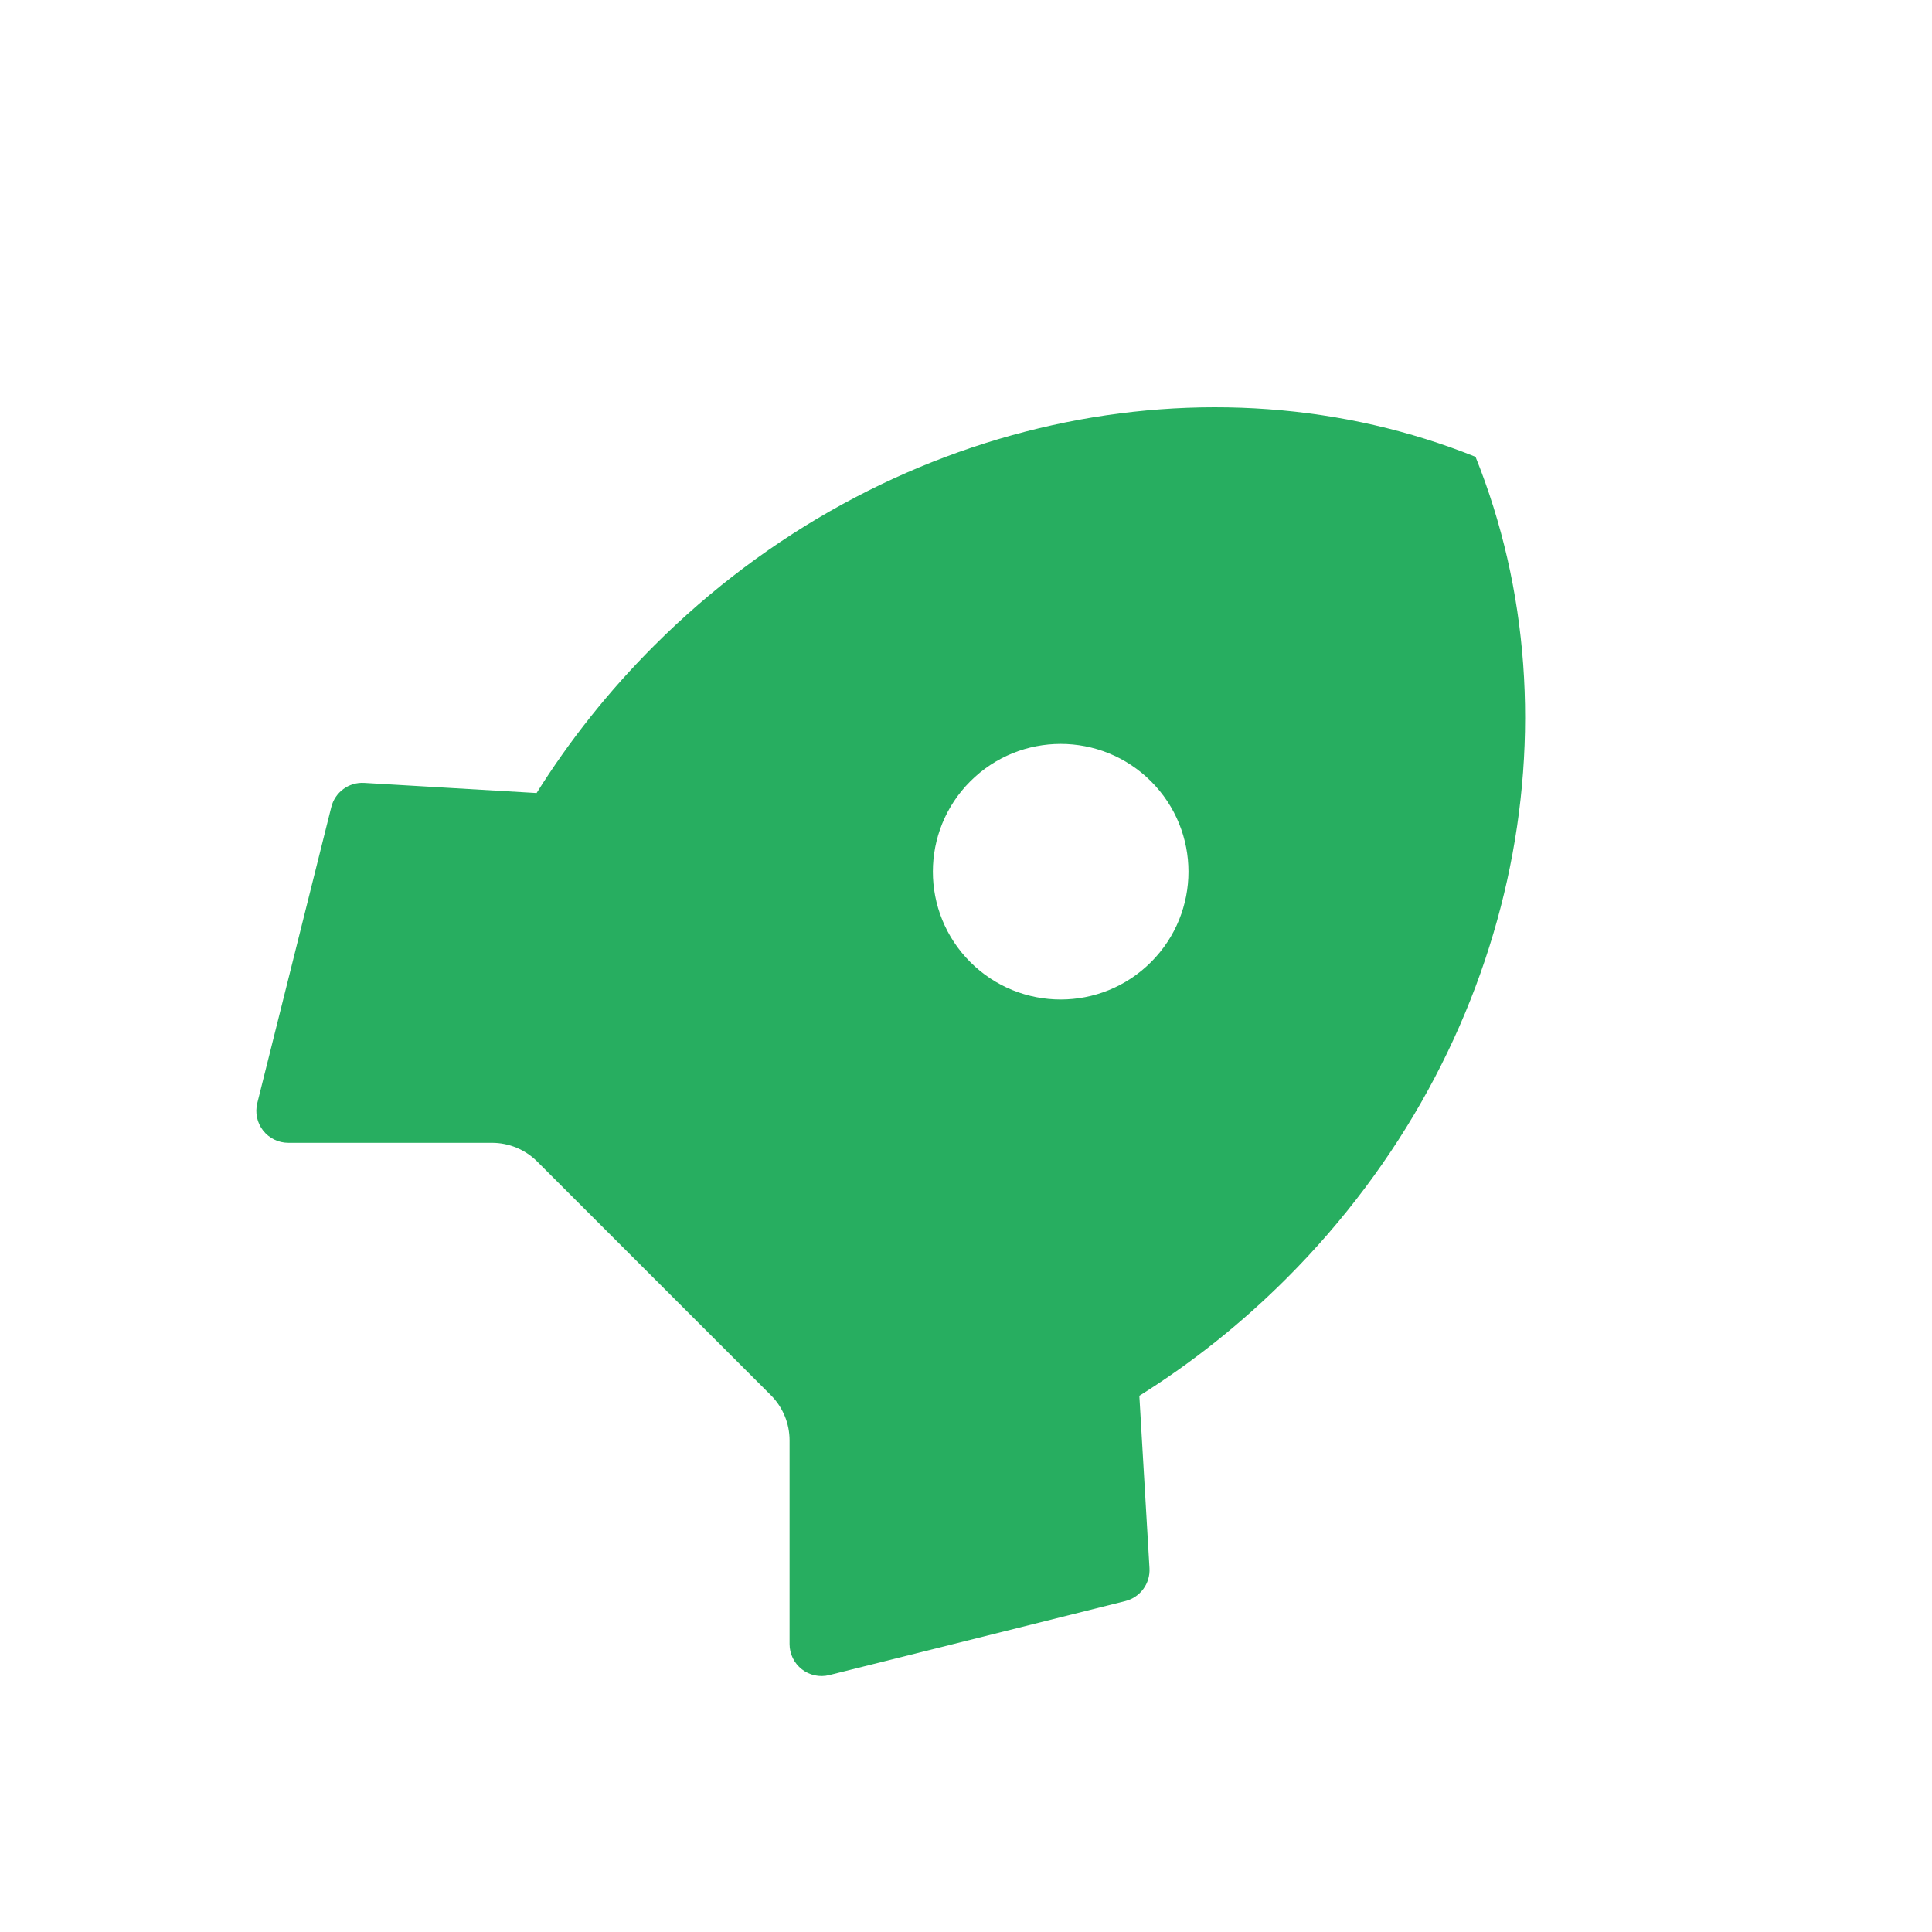
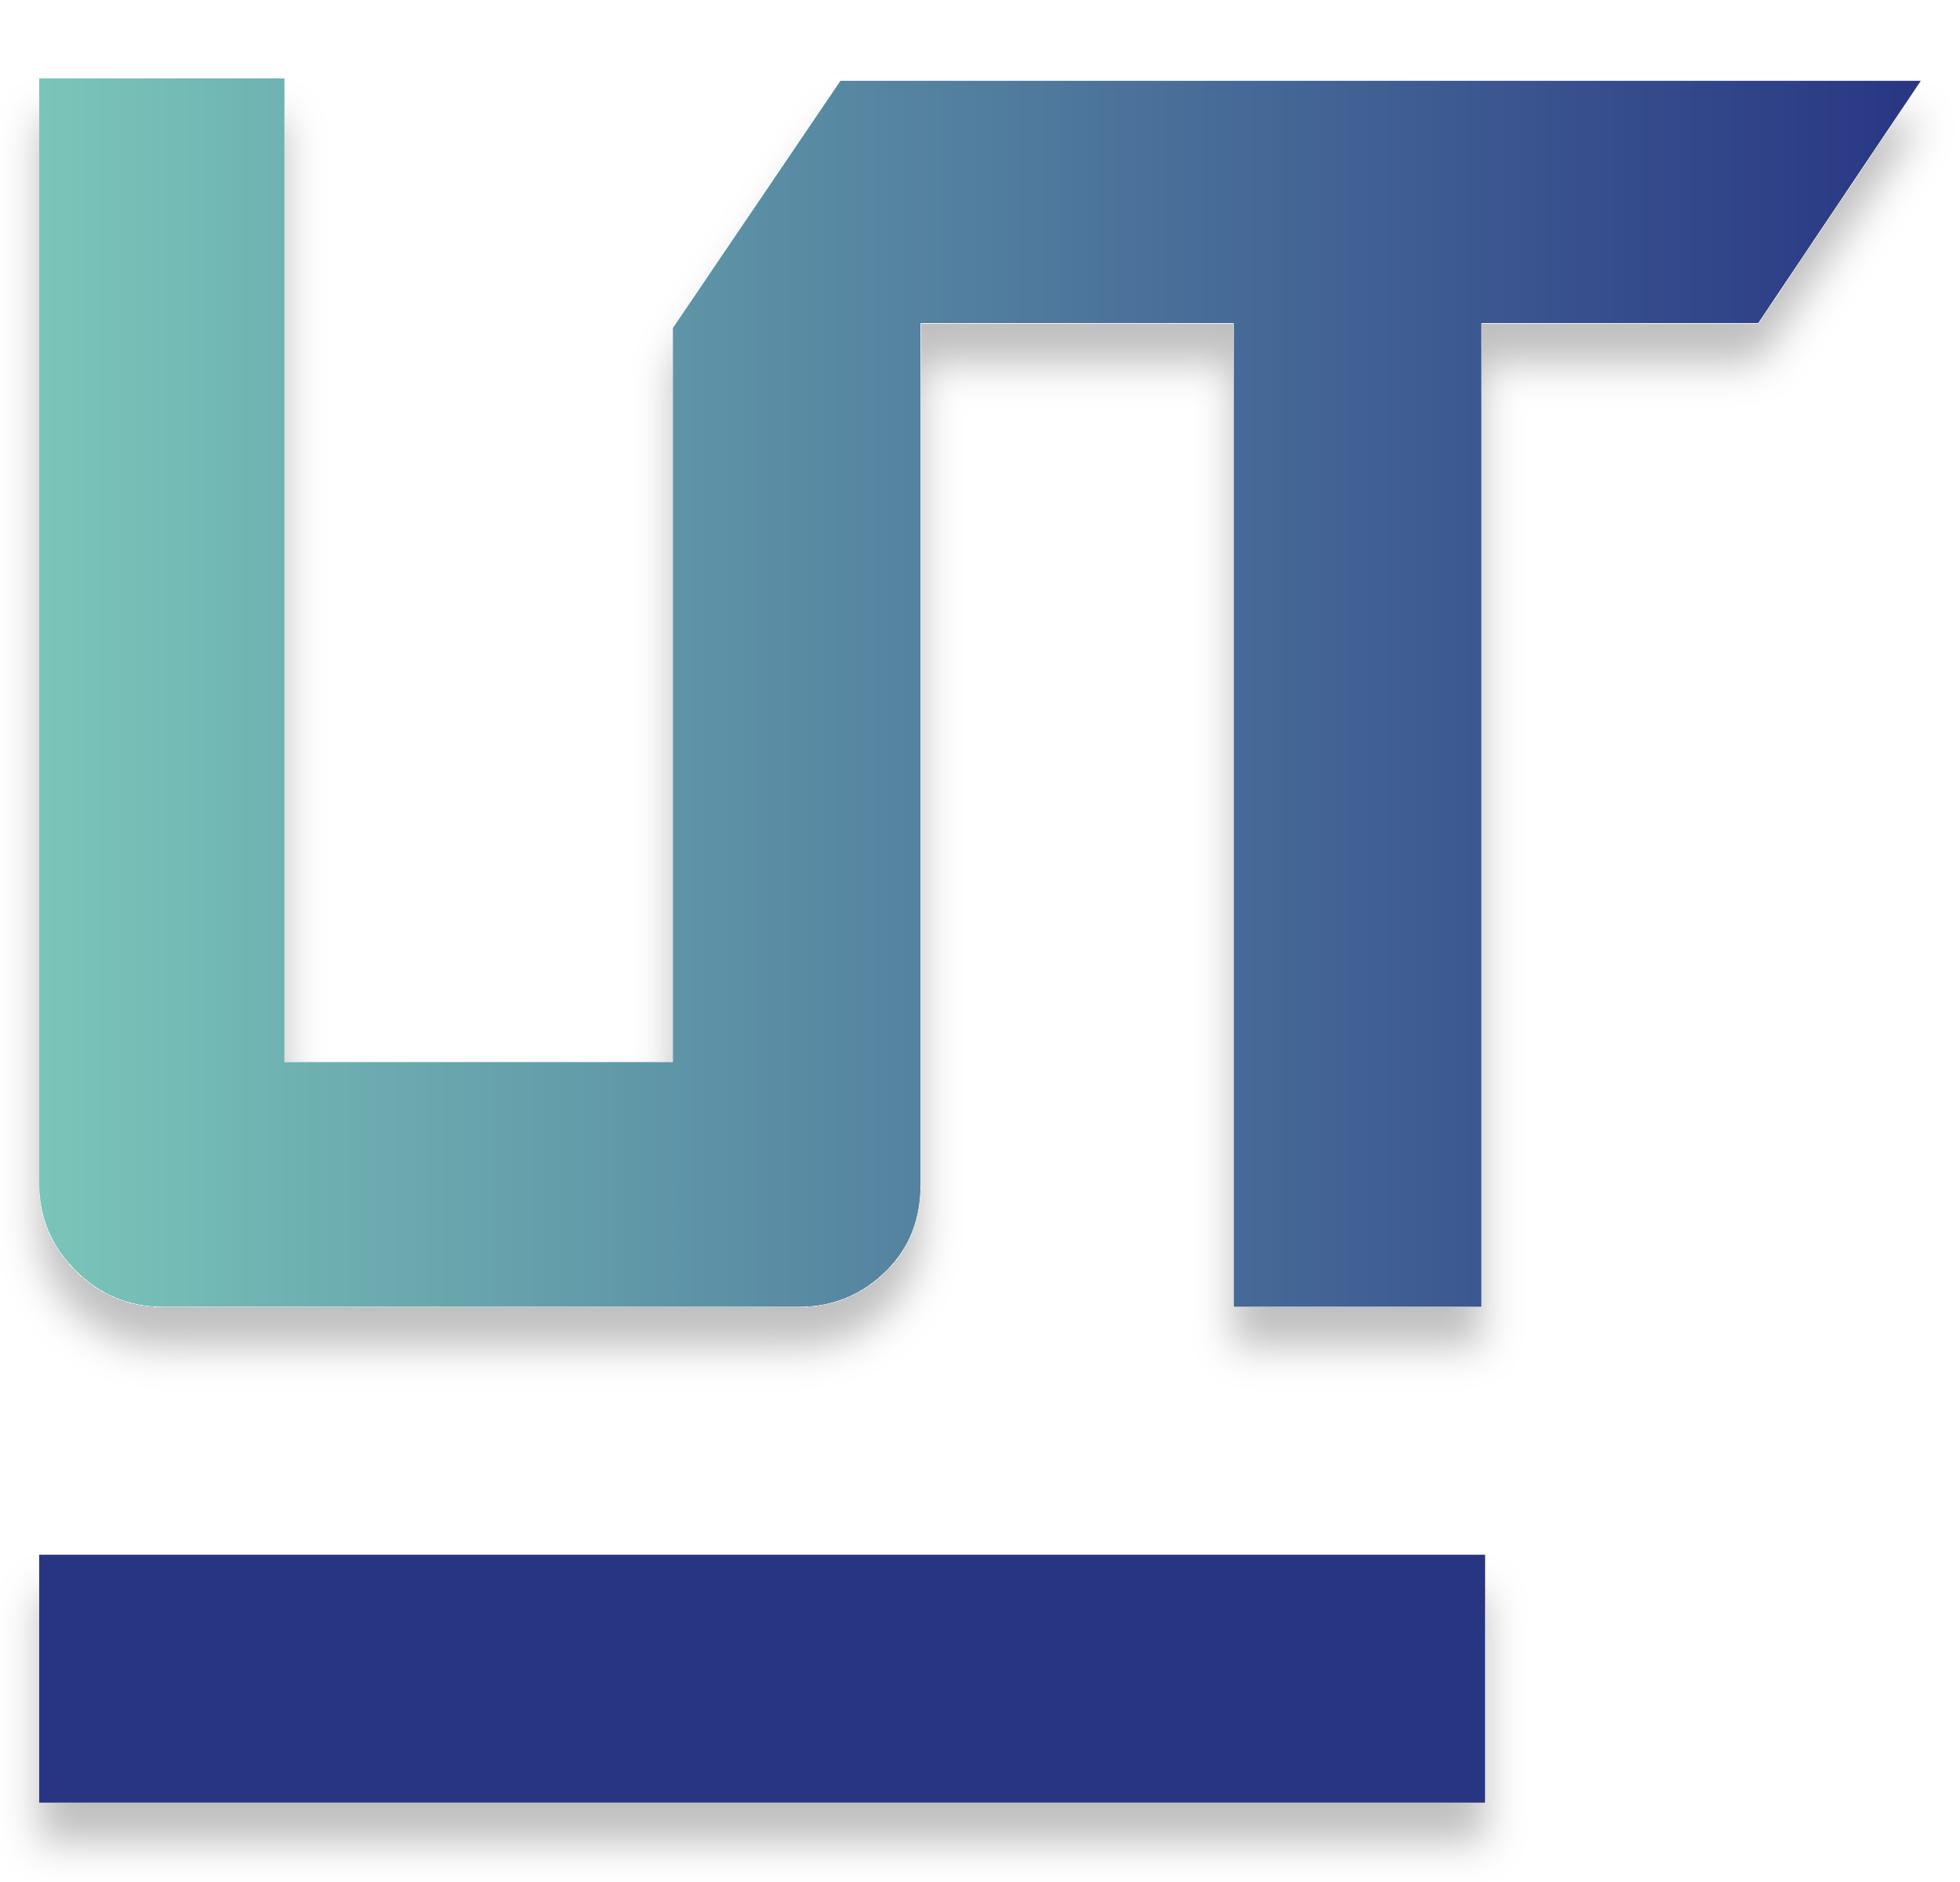
- <svg xmlns="http://www.w3.org/2000/svg" width="512" height="512" fill="none" viewBox="0 0 512 512">
-   <path fill="#27AE60" d="M142.202 210.163c8.643-13.805 19.021-26.924 31.119-39.022 60.923-60.924 147.748-78.235 217.712-50.075 28.16 69.964 10.848 156.788-50.075 217.712-12.099 12.098-25.216 22.476-39.021 31.12l2.687 45.691a8.469 8.469 0 0 1-6.4 8.711l-78.461 19.615a8.466 8.466 0 0 1-10.52-8.214v-53.987c0-4.49-1.784-8.798-4.96-11.974l-61.924-61.924a16.935 16.935 0 0 0-11.974-4.96H76.399a8.466 8.466 0 0 1-8.215-10.52L87.8 213.875a8.467 8.467 0 0 1 8.712-6.399l45.691 2.687Zm114.937 44.796c13.227 13.226 34.67 13.226 47.897 0 13.226-13.226 13.226-34.669-.001-47.896-13.225-13.225-34.67-13.226-47.896-.001-13.226 13.227-13.225 34.671 0 47.897Z" />
+ <svg xmlns="http://www.w3.org/2000/svg" width="200" height="192" fill="none">
+   <g filter="url(#a)">
+     <path d="M151.545 183.904v-25.293H4v25.293h147.545Z" fill="#283583" />
+     <path d="M196 8.247H85.758L68.663 33.46v74.894h-39.64V8H4v112.711c0 3.461 1.239 6.427 3.716 8.899 2.478 2.471 5.45 3.707 8.92 3.707h64.91c3.469 0 6.442-1.236 8.92-3.707 2.477-2.472 3.468-5.438 3.468-8.899V32.965h31.96v100.352h25.27V32.965h28.242L196 8.247Z" fill="url(#b)" />
+   </g>
+   <defs>
+     <linearGradient id="b" x1="4" y1="70.659" x2="194.769" y2="70.659" gradientUnits="userSpaceOnUse">
+       <stop stop-color="#7AC5B9" />
+       <stop offset="1" stop-color="#293784" />
+     </linearGradient>
+     <filter id="a" x="0" y="0" width="200" height="200" filterUnits="userSpaceOnUse" color-interpolation-filters="sRGB">
+       <feFlood flood-opacity="0" result="BackgroundImageFix" />
+       <feColorMatrix in="SourceAlpha" values="0 0 0 0 0 0 0 0 0 0 0 0 0 0 0 0 0 0 127 0" result="hardAlpha" />
+       <feOffset dy="4" />
+       <feGaussianBlur stdDeviation="2" />
+       <feComposite in2="hardAlpha" operator="out" />
+       <feColorMatrix values="0 0 0 0 0 0 0 0 0 0 0 0 0 0 0 0 0 0 0.25 0" />
+       <feBlend in2="BackgroundImageFix" result="effect1_dropShadow_5_74" />
+       <feBlend in="SourceGraphic" in2="effect1_dropShadow_5_74" result="shape" />
+     </filter>
+   </defs>
</svg>
